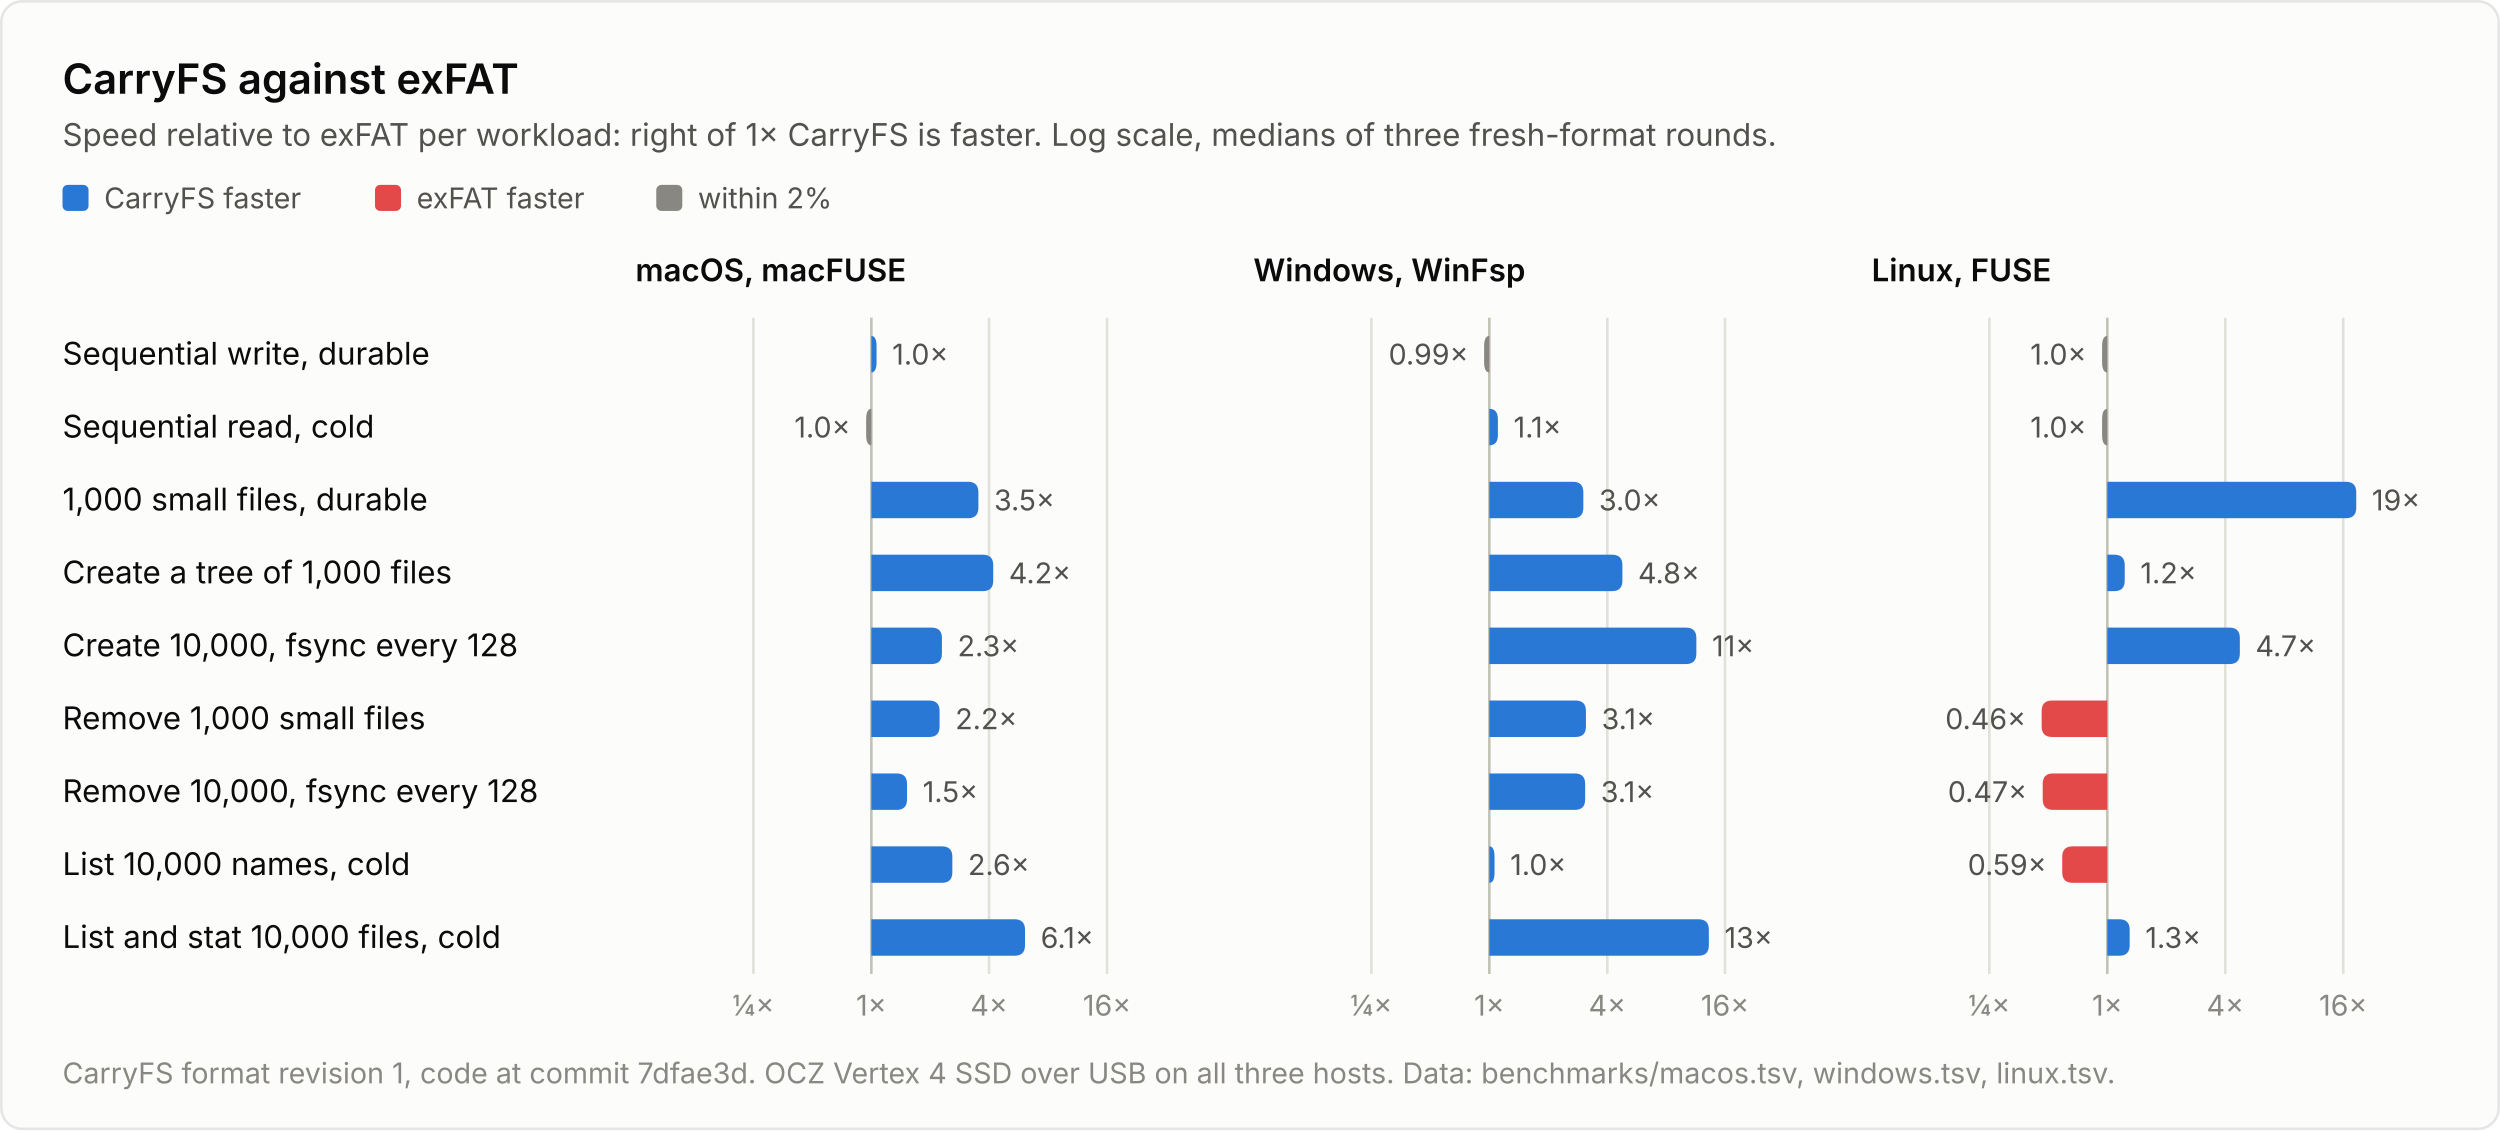
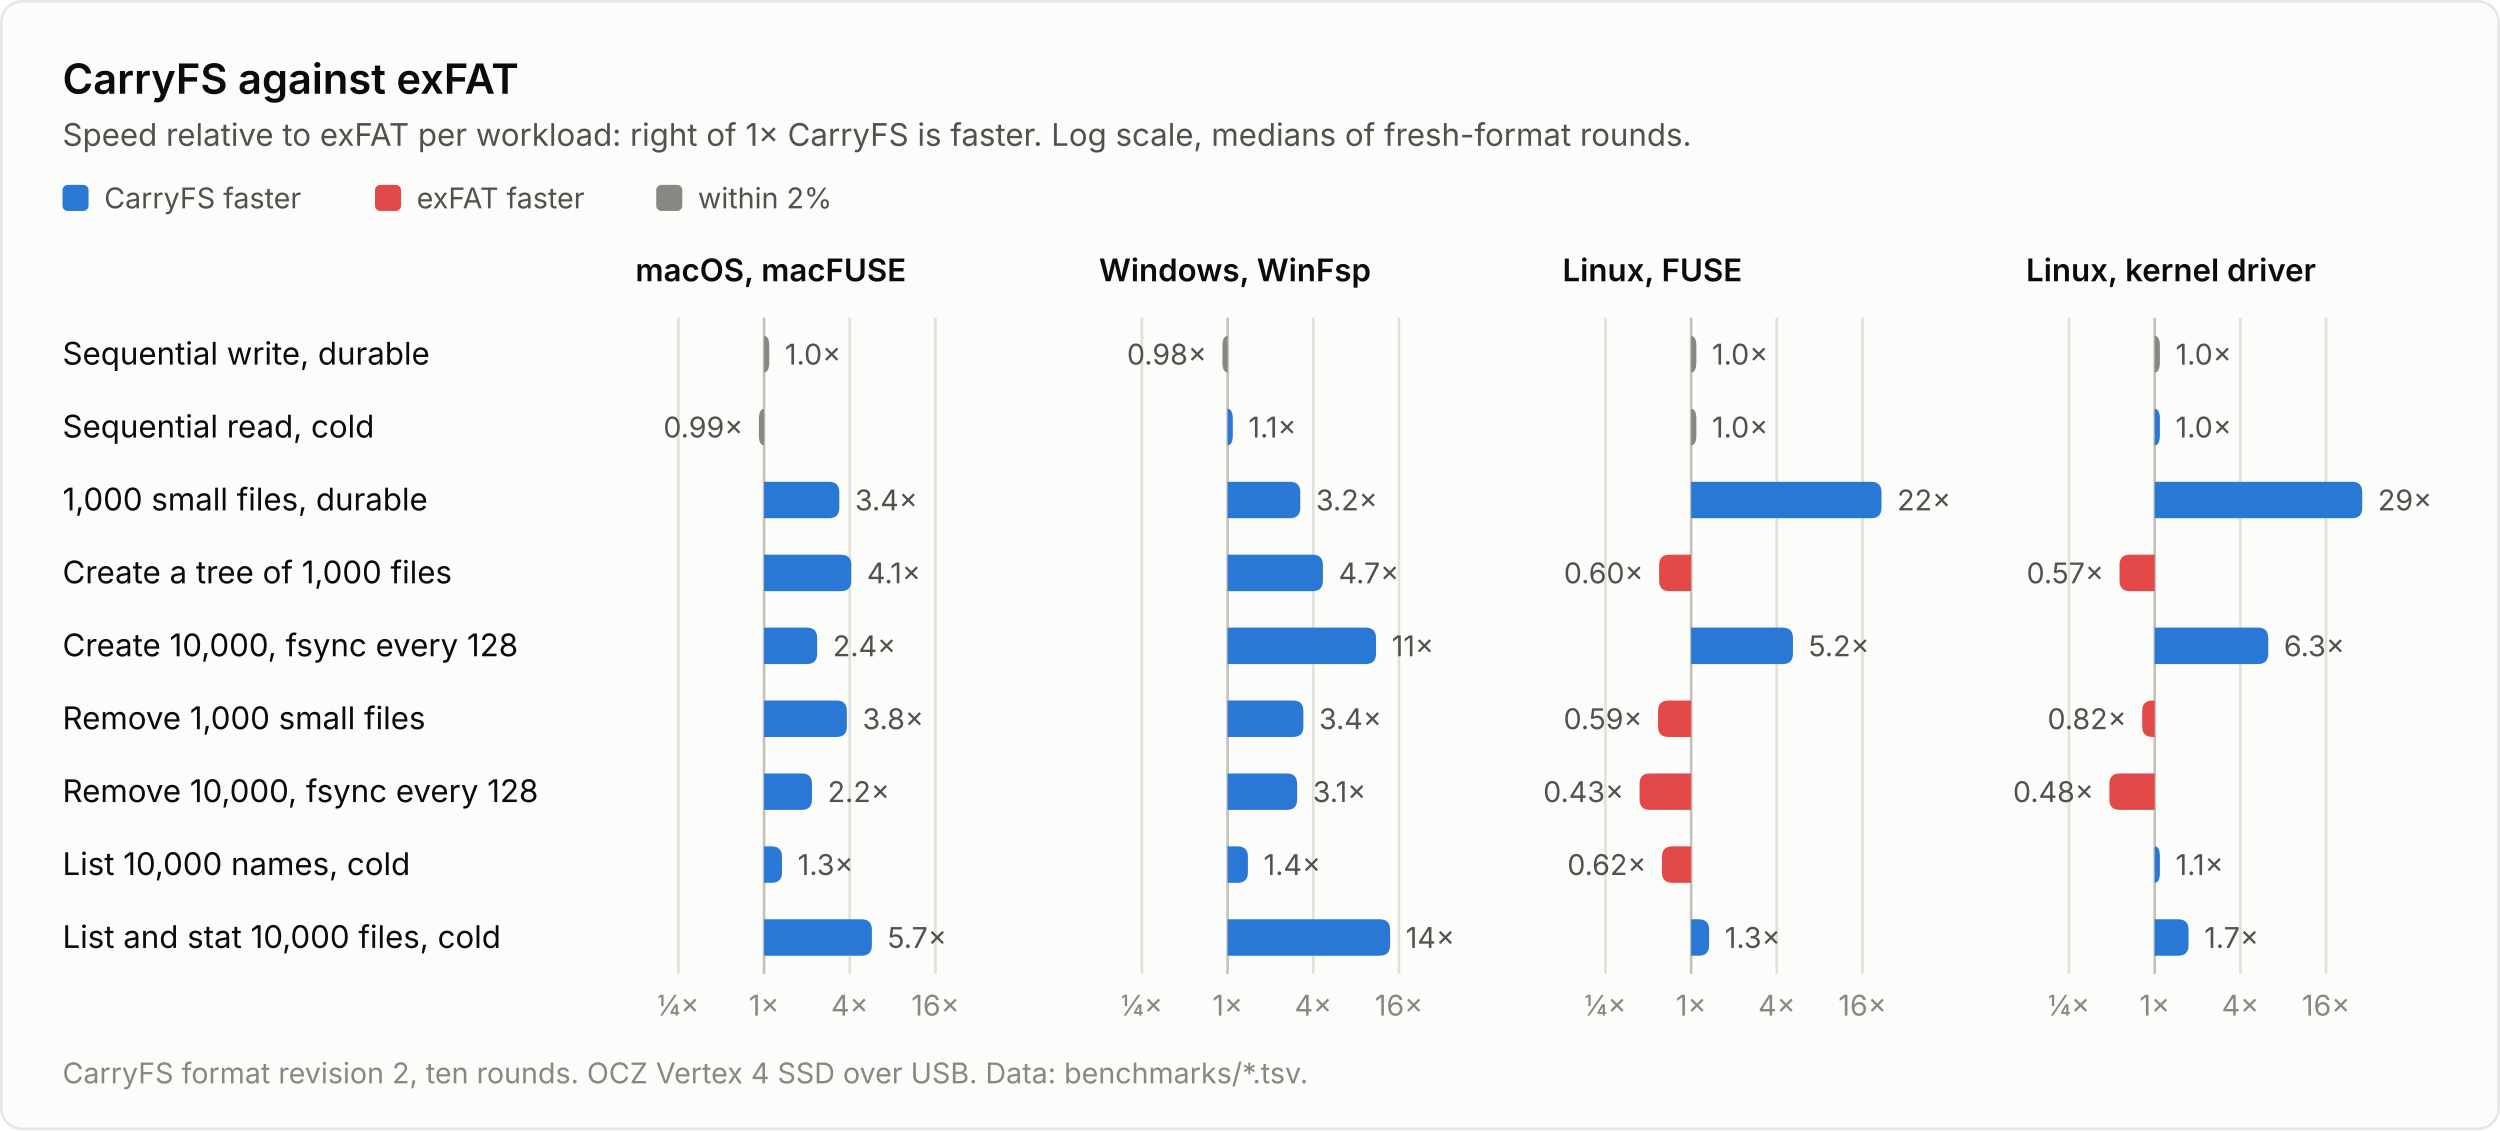
<svg xmlns="http://www.w3.org/2000/svg" viewBox="0 0 960 434" width="960" height="434" role="img" font-family="system-ui, -apple-system, 'Segoe UI', sans-serif">
  <rect x="0.5" y="0.5" width="959" height="433" rx="8" fill="#fcfcfb" stroke="rgba(11,11,11,0.10)" />
  <text x="24.0" y="36.0" font-size="16" font-weight="600" text-anchor="start" fill="#0b0b0b">CarryFS against exFAT</text>
-   <text x="24.0" y="56.0" font-size="12" font-weight="400" text-anchor="start" fill="#52514e">Speed relative to exFAT per workload: right of 1× CarryFS is faster. Log scale, medians of three fresh-format rounds.</text>
+   <text x="24.0" y="56.0" font-size="12" font-weight="400" text-anchor="start" fill="#52514e">Speed relative to exFAT per workload: right of 1× CarryFS is faster. Log scale, medians of fresh-format rounds.</text>
  <rect x="24" y="71" width="10" height="10" rx="2" fill="#2a78d6" />
  <text x="40.0" y="80.0" font-size="11" font-weight="400" text-anchor="start" fill="#52514e">CarryFS faster</text>
  <rect x="144" y="71" width="10" height="10" rx="2" fill="#e34948" />
  <text x="160.0" y="80.0" font-size="11" font-weight="400" text-anchor="start" fill="#52514e">exFAT faster</text>
  <rect x="252" y="71" width="10" height="10" rx="2" fill="#898781" />
  <text x="268.0" y="80.0" font-size="11" font-weight="400" text-anchor="start" fill="#52514e">within 2%</text>
  <text x="24.0" y="140.0" font-size="12" font-weight="400" text-anchor="start" fill="#0b0b0b">Sequential write, durable</text>
  <text x="24.0" y="168.0" font-size="12" font-weight="400" text-anchor="start" fill="#0b0b0b">Sequential read, cold</text>
  <text x="24.0" y="196.0" font-size="12" font-weight="400" text-anchor="start" fill="#0b0b0b">1,000 small files, durable</text>
  <text x="24.0" y="224.0" font-size="12" font-weight="400" text-anchor="start" fill="#0b0b0b">Create a tree of 1,000 files</text>
  <text x="24.0" y="252.0" font-size="12" font-weight="400" text-anchor="start" fill="#0b0b0b">Create 10,000, fsync every 128</text>
  <text x="24.0" y="280.0" font-size="12" font-weight="400" text-anchor="start" fill="#0b0b0b">Remove 1,000 small files</text>
  <text x="24.0" y="308.0" font-size="12" font-weight="400" text-anchor="start" fill="#0b0b0b">Remove 10,000, fsync every 128</text>
  <text x="24.0" y="336.0" font-size="12" font-weight="400" text-anchor="start" fill="#0b0b0b">List 10,000 names, cold</text>
  <text x="24.0" y="364.0" font-size="12" font-weight="400" text-anchor="start" fill="#0b0b0b">List and stat 10,000 files, cold</text>
  <text x="244.0" y="108.0" font-size="12" font-weight="600" text-anchor="start" fill="#0b0b0b">macOS, macFUSE</text>
-   <line x1="289.3" x2="289.3" y1="122" y2="374" stroke="#e1e0d9" />
-   <text x="289.3" y="390.0" font-size="11" font-weight="400" text-anchor="middle" fill="#898781">¼×</text>
-   <line x1="334.6" x2="334.6" y1="122" y2="374" stroke="#c3c2b7" />
-   <text x="334.6" y="390.0" font-size="11" font-weight="400" text-anchor="middle" fill="#898781">1×</text>
-   <line x1="379.8" x2="379.8" y1="122" y2="374" stroke="#e1e0d9" />
-   <text x="379.8" y="390.0" font-size="11" font-weight="400" text-anchor="middle" fill="#898781">4×</text>
-   <line x1="425.1" x2="425.1" y1="122" y2="374" stroke="#e1e0d9" />
-   <text x="425.1" y="390.0" font-size="11" font-weight="400" text-anchor="middle" fill="#898781">16×</text>
-   <path fill="#2a78d6" d="M334.6,129.0H334.6Q336.6,129.0 336.6,133.0V139.0Q336.6,143.0 334.6,143.0H334.6Z" />
-   <text x="342.6" y="140.0" font-size="11" font-weight="400" text-anchor="start" fill="#52514e">1.0×</text>
-   <path fill="#898781" d="M334.6,157.0H334.6Q332.6,157.0 332.6,161.0V167.0Q332.6,171.0 334.6,171.0H334.6Z" />
-   <text x="326.6" y="168.0" font-size="11" font-weight="400" text-anchor="end" fill="#52514e">1.0×</text>
-   <path fill="#2a78d6" d="M334.6,185.0H371.7Q375.7,185.0 375.7,189.0V195.0Q375.7,199.0 371.7,199.0H334.6Z" />
-   <text x="381.7" y="196.0" font-size="11" font-weight="400" text-anchor="start" fill="#52514e">3.5×</text>
-   <path fill="#2a78d6" d="M334.6,213.0H377.4Q381.4,213.0 381.4,217.0V223.0Q381.4,227.0 377.4,227.0H334.6Z" />
-   <text x="387.4" y="224.0" font-size="11" font-weight="400" text-anchor="start" fill="#52514e">4.2×</text>
-   <path fill="#2a78d6" d="M334.6,241.0H357.7Q361.7,241.0 361.7,245.0V251.0Q361.7,255.0 357.7,255.0H334.6Z" />
-   <text x="367.7" y="252.0" font-size="11" font-weight="400" text-anchor="start" fill="#52514e">2.3×</text>
-   <path fill="#2a78d6" d="M334.6,269.0H356.8Q360.8,269.0 360.8,273.0V279.0Q360.8,283.0 356.8,283.0H334.6Z" />
-   <text x="366.8" y="280.0" font-size="11" font-weight="400" text-anchor="start" fill="#52514e">2.2×</text>
-   <path fill="#2a78d6" d="M334.6,297.0H344.3Q348.3,297.0 348.3,301.0V307.0Q348.3,311.0 344.3,311.0H334.6Z" />
-   <text x="354.3" y="308.0" font-size="11" font-weight="400" text-anchor="start" fill="#52514e">1.5×</text>
-   <path fill="#2a78d6" d="M334.6,325.0H361.7Q365.7,325.0 365.7,329.0V335.0Q365.7,339.0 361.7,339.0H334.6Z" />
-   <text x="371.7" y="336.0" font-size="11" font-weight="400" text-anchor="start" fill="#52514e">2.6×</text>
-   <path fill="#2a78d6" d="M334.6,353.0H389.6Q393.6,353.0 393.6,357.0V363.0Q393.6,367.0 389.6,367.0H334.6Z" />
-   <text x="399.6" y="364.0" font-size="11" font-weight="400" text-anchor="start" fill="#52514e">6.1×</text>
-   <text x="481.3" y="108.0" font-size="12" font-weight="600" text-anchor="start" fill="#0b0b0b">Windows, WinFsp</text>
-   <line x1="526.6" x2="526.6" y1="122" y2="374" stroke="#e1e0d9" />
-   <text x="526.6" y="390.0" font-size="11" font-weight="400" text-anchor="middle" fill="#898781">¼×</text>
-   <line x1="571.9" x2="571.9" y1="122" y2="374" stroke="#c3c2b7" />
-   <text x="571.9" y="390.0" font-size="11" font-weight="400" text-anchor="middle" fill="#898781">1×</text>
-   <line x1="617.2" x2="617.2" y1="122" y2="374" stroke="#e1e0d9" />
-   <text x="617.2" y="390.0" font-size="11" font-weight="400" text-anchor="middle" fill="#898781">4×</text>
-   <line x1="662.4" x2="662.4" y1="122" y2="374" stroke="#e1e0d9" />
-   <text x="662.4" y="390.0" font-size="11" font-weight="400" text-anchor="middle" fill="#898781">16×</text>
-   <path fill="#898781" d="M571.9,129.0H571.9Q569.9,129.0 569.9,133.0V139.0Q569.9,143.0 571.9,143.0H571.9Z" />
-   <text x="563.9" y="140.0" font-size="11" font-weight="400" text-anchor="end" fill="#52514e">0.99×</text>
-   <path fill="#2a78d6" d="M571.9,157.0H571.9Q575.2,157.0 575.2,161.0V167.0Q575.2,171.0 571.9,171.0H571.9Z" />
-   <text x="581.2" y="168.0" font-size="11" font-weight="400" text-anchor="start" fill="#52514e">1.1×</text>
-   <path fill="#2a78d6" d="M571.9,185.0H604.0Q608.0,185.0 608.0,189.0V195.0Q608.0,199.0 604.0,199.0H571.9Z" />
-   <text x="614.0" y="196.0" font-size="11" font-weight="400" text-anchor="start" fill="#52514e">3.0×</text>
-   <path fill="#2a78d6" d="M571.9,213.0H619.0Q623.0,213.0 623.0,217.0V223.0Q623.0,227.0 619.0,227.0H571.9Z" />
-   <text x="629.0" y="224.0" font-size="11" font-weight="400" text-anchor="start" fill="#52514e">4.8×</text>
-   <path fill="#2a78d6" d="M571.9,241.0H647.4Q651.4,241.0 651.4,245.0V251.0Q651.4,255.0 647.4,255.0H571.9Z" />
-   <text x="657.4" y="252.0" font-size="11" font-weight="400" text-anchor="start" fill="#52514e">11×</text>
-   <path fill="#2a78d6" d="M571.9,269.0H605.0Q609.0,269.0 609.0,273.0V279.0Q609.0,283.0 605.0,283.0H571.9Z" />
-   <text x="615.0" y="280.0" font-size="11" font-weight="400" text-anchor="start" fill="#52514e">3.1×</text>
-   <path fill="#2a78d6" d="M571.9,297.0H604.7Q608.7,297.0 608.7,301.0V307.0Q608.7,311.0 604.7,311.0H571.9Z" />
-   <text x="614.7" y="308.0" font-size="11" font-weight="400" text-anchor="start" fill="#52514e">3.1×</text>
-   <path fill="#2a78d6" d="M571.9,325.0H571.9Q573.9,325.0 573.9,329.0V335.0Q573.9,339.0 571.9,339.0H571.9Z" />
-   <text x="579.9" y="336.0" font-size="11" font-weight="400" text-anchor="start" fill="#52514e">1.0×</text>
-   <path fill="#2a78d6" d="M571.9,353.0H652.2Q656.2,353.0 656.2,357.0V363.0Q656.2,367.0 652.2,367.0H571.9Z" />
-   <text x="662.2" y="364.0" font-size="11" font-weight="400" text-anchor="start" fill="#52514e">13×</text>
-   <text x="718.7" y="108.0" font-size="12" font-weight="600" text-anchor="start" fill="#0b0b0b">Linux, FUSE</text>
-   <line x1="763.9" x2="763.9" y1="122" y2="374" stroke="#e1e0d9" />
-   <text x="763.9" y="390.0" font-size="11" font-weight="400" text-anchor="middle" fill="#898781">¼×</text>
-   <line x1="809.2" x2="809.2" y1="122" y2="374" stroke="#c3c2b7" />
-   <text x="809.2" y="390.0" font-size="11" font-weight="400" text-anchor="middle" fill="#898781">1×</text>
-   <line x1="854.5" x2="854.5" y1="122" y2="374" stroke="#e1e0d9" />
-   <text x="854.5" y="390.0" font-size="11" font-weight="400" text-anchor="middle" fill="#898781">4×</text>
-   <line x1="899.8" x2="899.8" y1="122" y2="374" stroke="#e1e0d9" />
-   <text x="899.8" y="390.0" font-size="11" font-weight="400" text-anchor="middle" fill="#898781">16×</text>
-   <path fill="#898781" d="M809.2,129.0H809.2Q807.2,129.0 807.2,133.0V139.0Q807.2,143.0 809.2,143.0H809.2Z" />
-   <text x="801.2" y="140.0" font-size="11" font-weight="400" text-anchor="end" fill="#52514e">1.0×</text>
-   <path fill="#898781" d="M809.2,157.0H809.2Q807.2,157.0 807.2,161.0V167.0Q807.2,171.0 809.2,171.0H809.2Z" />
-   <text x="801.2" y="168.0" font-size="11" font-weight="400" text-anchor="end" fill="#52514e">1.0×</text>
-   <path fill="#2a78d6" d="M809.2,185.0H900.8Q904.8,185.0 904.8,189.0V195.0Q904.8,199.0 900.8,199.0H809.2Z" />
-   <text x="910.8" y="196.0" font-size="11" font-weight="400" text-anchor="start" fill="#52514e">19×</text>
-   <path fill="#2a78d6" d="M809.2,213.0H811.9Q815.9,213.0 815.9,217.0V223.0Q815.9,227.0 811.9,227.0H809.2Z" />
-   <text x="821.9" y="224.0" font-size="11" font-weight="400" text-anchor="start" fill="#52514e">1.2×</text>
-   <path fill="#2a78d6" d="M809.2,241.0H856.1Q860.1,241.0 860.1,245.0V251.0Q860.1,255.0 856.1,255.0H809.2Z" />
-   <text x="866.1" y="252.0" font-size="11" font-weight="400" text-anchor="start" fill="#52514e">4.7×</text>
-   <path fill="#e34948" d="M809.2,269.0H788.0Q784.0,269.0 784.0,273.0V279.0Q784.0,283.0 788.0,283.0H809.2Z" />
-   <text x="778.0" y="280.0" font-size="11" font-weight="400" text-anchor="end" fill="#52514e">0.46×</text>
-   <path fill="#e34948" d="M809.2,297.0H788.4Q784.4,297.0 784.4,301.0V307.0Q784.4,311.0 788.4,311.0H809.2Z" />
-   <text x="778.4" y="308.0" font-size="11" font-weight="400" text-anchor="end" fill="#52514e">0.47×</text>
-   <path fill="#e34948" d="M809.2,325.0H795.9Q791.9,325.0 791.9,329.0V335.0Q791.9,339.0 795.9,339.0H809.2Z" />
-   <text x="785.9" y="336.0" font-size="11" font-weight="400" text-anchor="end" fill="#52514e">0.59×</text>
-   <path fill="#2a78d6" d="M809.2,353.0H813.8Q817.8,353.0 817.8,357.0V363.0Q817.8,367.0 813.8,367.0H809.2Z" />
-   <text x="823.8" y="364.0" font-size="11" font-weight="400" text-anchor="start" fill="#52514e">1.3×</text>
-   <text x="24.0" y="416.0" font-size="11" font-weight="400" text-anchor="start" fill="#898781">CarryFS format revision 1, code at commit 7dfae3d. OCZ Vertex 4 SSD over USB on all three hosts. Data: benchmarks/macos.tsv, windows.tsv, linux.tsv.</text>
+   <line x1="260.5" x2="260.5" y1="122" y2="374" stroke="#e1e0d9" />
+   <text x="260.5" y="390.0" font-size="11" font-weight="400" text-anchor="middle" fill="#898781">¼×</text>
+   <line x1="293.4" x2="293.4" y1="122" y2="374" stroke="#c3c2b7" />
+   <text x="293.4" y="390.0" font-size="11" font-weight="400" text-anchor="middle" fill="#898781">1×</text>
+   <line x1="326.3" x2="326.3" y1="122" y2="374" stroke="#e1e0d9" />
+   <text x="326.3" y="390.0" font-size="11" font-weight="400" text-anchor="middle" fill="#898781">4×</text>
+   <line x1="359.2" x2="359.2" y1="122" y2="374" stroke="#e1e0d9" />
+   <text x="359.2" y="390.0" font-size="11" font-weight="400" text-anchor="middle" fill="#898781">16×</text>
+   <path fill="#898781" d="M293.4,129.0H293.4Q295.4,129.0 295.4,133.0V139.0Q295.4,143.0 293.4,143.0H293.4Z" />
+   <text x="301.4" y="140.0" font-size="11" font-weight="400" text-anchor="start" fill="#52514e">1.0×</text>
+   <path fill="#898781" d="M293.4,157.0H293.4Q291.4,157.0 291.4,161.0V167.0Q291.4,171.0 293.4,171.0H293.4Z" />
+   <text x="285.4" y="168.0" font-size="11" font-weight="400" text-anchor="end" fill="#52514e">0.99×</text>
+   <path fill="#2a78d6" d="M293.4,185.0H318.3Q322.3,185.0 322.3,189.0V195.0Q322.3,199.0 318.3,199.0H293.4Z" />
+   <text x="328.3" y="196.0" font-size="11" font-weight="400" text-anchor="start" fill="#52514e">3.4×</text>
+   <path fill="#2a78d6" d="M293.4,213.0H322.9Q326.9,213.0 326.9,217.0V223.0Q326.9,227.0 322.9,227.0H293.4Z" />
+   <text x="332.9" y="224.0" font-size="11" font-weight="400" text-anchor="start" fill="#52514e">4.1×</text>
+   <path fill="#2a78d6" d="M293.4,241.0H309.8Q313.8,241.0 313.8,245.0V251.0Q313.8,255.0 309.8,255.0H293.4Z" />
+   <text x="319.8" y="252.0" font-size="11" font-weight="400" text-anchor="start" fill="#52514e">2.4×</text>
+   <path fill="#2a78d6" d="M293.4,269.0H321.2Q325.2,269.0 325.2,273.0V279.0Q325.2,283.0 321.2,283.0H293.4Z" />
+   <text x="331.2" y="280.0" font-size="11" font-weight="400" text-anchor="start" fill="#52514e">3.8×</text>
+   <path fill="#2a78d6" d="M293.4,297.0H307.8Q311.8,297.0 311.8,301.0V307.0Q311.8,311.0 307.8,311.0H293.4Z" />
+   <text x="317.8" y="308.0" font-size="11" font-weight="400" text-anchor="start" fill="#52514e">2.2×</text>
+   <path fill="#2a78d6" d="M293.4,325.0H296.3Q300.3,325.0 300.3,329.0V335.0Q300.3,339.0 296.3,339.0H293.4Z" />
+   <text x="306.3" y="336.0" font-size="11" font-weight="400" text-anchor="start" fill="#52514e">1.3×</text>
+   <path fill="#2a78d6" d="M293.4,353.0H330.8Q334.8,353.0 334.8,357.0V363.0Q334.8,367.0 330.8,367.0H293.4Z" />
+   <text x="340.8" y="364.0" font-size="11" font-weight="400" text-anchor="start" fill="#52514e">5.7×</text>
+   <text x="422.0" y="108.0" font-size="12" font-weight="600" text-anchor="start" fill="#0b0b0b">Windows, WinFsp</text>
+   <line x1="438.5" x2="438.5" y1="122" y2="374" stroke="#e1e0d9" />
+   <text x="438.5" y="390.0" font-size="11" font-weight="400" text-anchor="middle" fill="#898781">¼×</text>
+   <line x1="471.4" x2="471.4" y1="122" y2="374" stroke="#c3c2b7" />
+   <text x="471.4" y="390.0" font-size="11" font-weight="400" text-anchor="middle" fill="#898781">1×</text>
+   <line x1="504.3" x2="504.3" y1="122" y2="374" stroke="#e1e0d9" />
+   <text x="504.3" y="390.0" font-size="11" font-weight="400" text-anchor="middle" fill="#898781">4×</text>
+   <line x1="537.2" x2="537.2" y1="122" y2="374" stroke="#e1e0d9" />
+   <text x="537.2" y="390.0" font-size="11" font-weight="400" text-anchor="middle" fill="#898781">16×</text>
+   <path fill="#898781" d="M471.4,129.0H471.4Q469.4,129.0 469.4,133.0V139.0Q469.4,143.0 471.4,143.0H471.4Z" />
+   <text x="463.4" y="140.0" font-size="11" font-weight="400" text-anchor="end" fill="#52514e">0.98×</text>
+   <path fill="#2a78d6" d="M471.4,157.0H471.4Q473.4,157.0 473.4,161.0V167.0Q473.4,171.0 471.4,171.0H471.4Z" />
+   <text x="479.4" y="168.0" font-size="11" font-weight="400" text-anchor="start" fill="#52514e">1.1×</text>
+   <path fill="#2a78d6" d="M471.4,185.0H495.3Q499.3,185.0 499.3,189.0V195.0Q499.3,199.0 495.3,199.0H471.4Z" />
+   <text x="505.3" y="196.0" font-size="11" font-weight="400" text-anchor="start" fill="#52514e">3.2×</text>
+   <path fill="#2a78d6" d="M471.4,213.0H504.0Q508.0,213.0 508.0,217.0V223.0Q508.0,227.0 504.0,227.0H471.4Z" />
+   <text x="514.0" y="224.0" font-size="11" font-weight="400" text-anchor="start" fill="#52514e">4.7×</text>
+   <path fill="#2a78d6" d="M471.4,241.0H524.4Q528.4,241.0 528.4,245.0V251.0Q528.4,255.0 524.4,255.0H471.4Z" />
+   <text x="534.4" y="252.0" font-size="11" font-weight="400" text-anchor="start" fill="#52514e">11×</text>
+   <path fill="#2a78d6" d="M471.4,269.0H496.5Q500.5,269.0 500.5,273.0V279.0Q500.5,283.0 496.5,283.0H471.4Z" />
+   <text x="506.5" y="280.0" font-size="11" font-weight="400" text-anchor="start" fill="#52514e">3.4×</text>
+   <path fill="#2a78d6" d="M471.4,297.0H494.1Q498.1,297.0 498.1,301.0V307.0Q498.1,311.0 494.1,311.0H471.4Z" />
+   <text x="504.1" y="308.0" font-size="11" font-weight="400" text-anchor="start" fill="#52514e">3.1×</text>
+   <path fill="#2a78d6" d="M471.4,325.0H475.2Q479.2,325.0 479.2,329.0V335.0Q479.2,339.0 475.2,339.0H471.4Z" />
+   <text x="485.2" y="336.0" font-size="11" font-weight="400" text-anchor="start" fill="#52514e">1.4×</text>
+   <path fill="#2a78d6" d="M471.4,353.0H529.8Q533.8,353.0 533.8,357.0V363.0Q533.8,367.0 529.8,367.0H471.4Z" />
+   <text x="539.8" y="364.0" font-size="11" font-weight="400" text-anchor="start" fill="#52514e">14×</text>
+   <text x="600.0" y="108.0" font-size="12" font-weight="600" text-anchor="start" fill="#0b0b0b">Linux, FUSE</text>
+   <line x1="616.5" x2="616.5" y1="122" y2="374" stroke="#e1e0d9" />
+   <text x="616.5" y="390.0" font-size="11" font-weight="400" text-anchor="middle" fill="#898781">¼×</text>
+   <line x1="649.4" x2="649.4" y1="122" y2="374" stroke="#c3c2b7" />
+   <text x="649.4" y="390.0" font-size="11" font-weight="400" text-anchor="middle" fill="#898781">1×</text>
+   <line x1="682.3" x2="682.3" y1="122" y2="374" stroke="#e1e0d9" />
+   <text x="682.3" y="390.0" font-size="11" font-weight="400" text-anchor="middle" fill="#898781">4×</text>
+   <line x1="715.2" x2="715.2" y1="122" y2="374" stroke="#e1e0d9" />
+   <text x="715.2" y="390.0" font-size="11" font-weight="400" text-anchor="middle" fill="#898781">16×</text>
+   <path fill="#898781" d="M649.4,129.0H649.4Q651.4,129.0 651.4,133.0V139.0Q651.4,143.0 649.4,143.0H649.4Z" />
+   <text x="657.4" y="140.0" font-size="11" font-weight="400" text-anchor="start" fill="#52514e">1.0×</text>
+   <path fill="#898781" d="M649.4,157.0H649.4Q651.4,157.0 651.4,161.0V167.0Q651.4,171.0 649.4,171.0H649.4Z" />
+   <text x="657.4" y="168.0" font-size="11" font-weight="400" text-anchor="start" fill="#52514e">1.0×</text>
+   <path fill="#2a78d6" d="M649.4,185.0H718.5Q722.5,185.0 722.5,189.0V195.0Q722.5,199.0 718.5,199.0H649.4Z" />
+   <text x="728.5" y="196.0" font-size="11" font-weight="400" text-anchor="start" fill="#52514e">22×</text>
+   <path fill="#e34948" d="M649.4,213.0H641.1Q637.1,213.0 637.1,217.0V223.0Q637.1,227.0 641.1,227.0H649.4Z" />
+   <text x="631.1" y="224.0" font-size="11" font-weight="400" text-anchor="end" fill="#52514e">0.60×</text>
+   <path fill="#2a78d6" d="M649.4,241.0H684.5Q688.5,241.0 688.5,245.0V251.0Q688.5,255.0 684.5,255.0H649.4Z" />
+   <text x="694.5" y="252.0" font-size="11" font-weight="400" text-anchor="start" fill="#52514e">5.2×</text>
+   <path fill="#e34948" d="M649.4,269.0H640.7Q636.7,269.0 636.7,273.0V279.0Q636.7,283.0 640.7,283.0H649.4Z" />
+   <text x="630.7" y="280.0" font-size="11" font-weight="400" text-anchor="end" fill="#52514e">0.59×</text>
+   <path fill="#e34948" d="M649.4,297.0H633.6Q629.6,297.0 629.6,301.0V307.0Q629.6,311.0 633.6,311.0H649.4Z" />
+   <text x="623.6" y="308.0" font-size="11" font-weight="400" text-anchor="end" fill="#52514e">0.43×</text>
+   <path fill="#e34948" d="M649.4,325.0H642.2Q638.2,325.0 638.2,329.0V335.0Q638.2,339.0 642.2,339.0H649.4Z" />
+   <text x="632.2" y="336.0" font-size="11" font-weight="400" text-anchor="end" fill="#52514e">0.62×</text>
+   <path fill="#2a78d6" d="M649.4,353.0H652.3Q656.3,353.0 656.3,357.0V363.0Q656.3,367.0 652.3,367.0H649.4Z" />
+   <text x="662.3" y="364.0" font-size="11" font-weight="400" text-anchor="start" fill="#52514e">1.3×</text>
+   <text x="778.0" y="108.0" font-size="12" font-weight="600" text-anchor="start" fill="#0b0b0b">Linux, kernel driver</text>
+   <line x1="794.5" x2="794.5" y1="122" y2="374" stroke="#e1e0d9" />
+   <text x="794.5" y="390.0" font-size="11" font-weight="400" text-anchor="middle" fill="#898781">¼×</text>
+   <line x1="827.4" x2="827.4" y1="122" y2="374" stroke="#c3c2b7" />
+   <text x="827.4" y="390.0" font-size="11" font-weight="400" text-anchor="middle" fill="#898781">1×</text>
+   <line x1="860.3" x2="860.3" y1="122" y2="374" stroke="#e1e0d9" />
+   <text x="860.3" y="390.0" font-size="11" font-weight="400" text-anchor="middle" fill="#898781">4×</text>
+   <line x1="893.2" x2="893.2" y1="122" y2="374" stroke="#e1e0d9" />
+   <text x="893.2" y="390.0" font-size="11" font-weight="400" text-anchor="middle" fill="#898781">16×</text>
+   <path fill="#898781" d="M827.4,129.0H827.4Q829.4,129.0 829.4,133.0V139.0Q829.4,143.0 827.4,143.0H827.4Z" />
+   <text x="835.4" y="140.0" font-size="11" font-weight="400" text-anchor="start" fill="#52514e">1.0×</text>
+   <path fill="#2a78d6" d="M827.4,157.0H827.4Q829.4,157.0 829.4,161.0V167.0Q829.4,171.0 827.4,171.0H827.4Z" />
+   <text x="835.4" y="168.0" font-size="11" font-weight="400" text-anchor="start" fill="#52514e">1.0×</text>
+   <path fill="#2a78d6" d="M827.4,185.0H903.1Q907.1,185.0 907.1,189.0V195.0Q907.1,199.0 903.1,199.0H827.4Z" />
+   <text x="913.1" y="196.0" font-size="11" font-weight="400" text-anchor="start" fill="#52514e">29×</text>
+   <path fill="#e34948" d="M827.4,213.0H817.9Q813.9,213.0 813.9,217.0V223.0Q813.9,227.0 817.9,227.0H827.4Z" />
+   <text x="807.9" y="224.0" font-size="11" font-weight="400" text-anchor="end" fill="#52514e">0.57×</text>
+   <path fill="#2a78d6" d="M827.4,241.0H867.0Q871.0,241.0 871.0,245.0V251.0Q871.0,255.0 867.0,255.0H827.4Z" />
+   <text x="877.0" y="252.0" font-size="11" font-weight="400" text-anchor="start" fill="#52514e">6.3×</text>
+   <path fill="#e34948" d="M827.4,269.0H826.6Q822.6,269.0 822.6,273.0V279.0Q822.6,283.0 826.6,283.0H827.4Z" />
+   <text x="816.6" y="280.0" font-size="11" font-weight="400" text-anchor="end" fill="#52514e">0.82×</text>
+   <path fill="#e34948" d="M827.4,297.0H814.0Q810.0,297.0 810.0,301.0V307.0Q810.0,311.0 814.0,311.0H827.4Z" />
+   <text x="804.0" y="308.0" font-size="11" font-weight="400" text-anchor="end" fill="#52514e">0.48×</text>
+   <path fill="#2a78d6" d="M827.4,325.0H827.4Q829.4,325.0 829.4,329.0V335.0Q829.4,339.0 827.4,339.0H827.4Z" />
+   <text x="835.4" y="336.0" font-size="11" font-weight="400" text-anchor="start" fill="#52514e">1.1×</text>
+   <path fill="#2a78d6" d="M827.4,353.0H836.4Q840.4,353.0 840.4,357.0V363.0Q840.4,367.0 836.4,367.0H827.4Z" />
+   <text x="846.4" y="364.0" font-size="11" font-weight="400" text-anchor="start" fill="#52514e">1.7×</text>
+   <text x="24.0" y="416.0" font-size="11" font-weight="400" text-anchor="start" fill="#898781">CarryFS format revision 2, ten rounds. OCZ Vertex 4 SSD over USB. Data: benchmarks/*.tsv.</text>
</svg>
